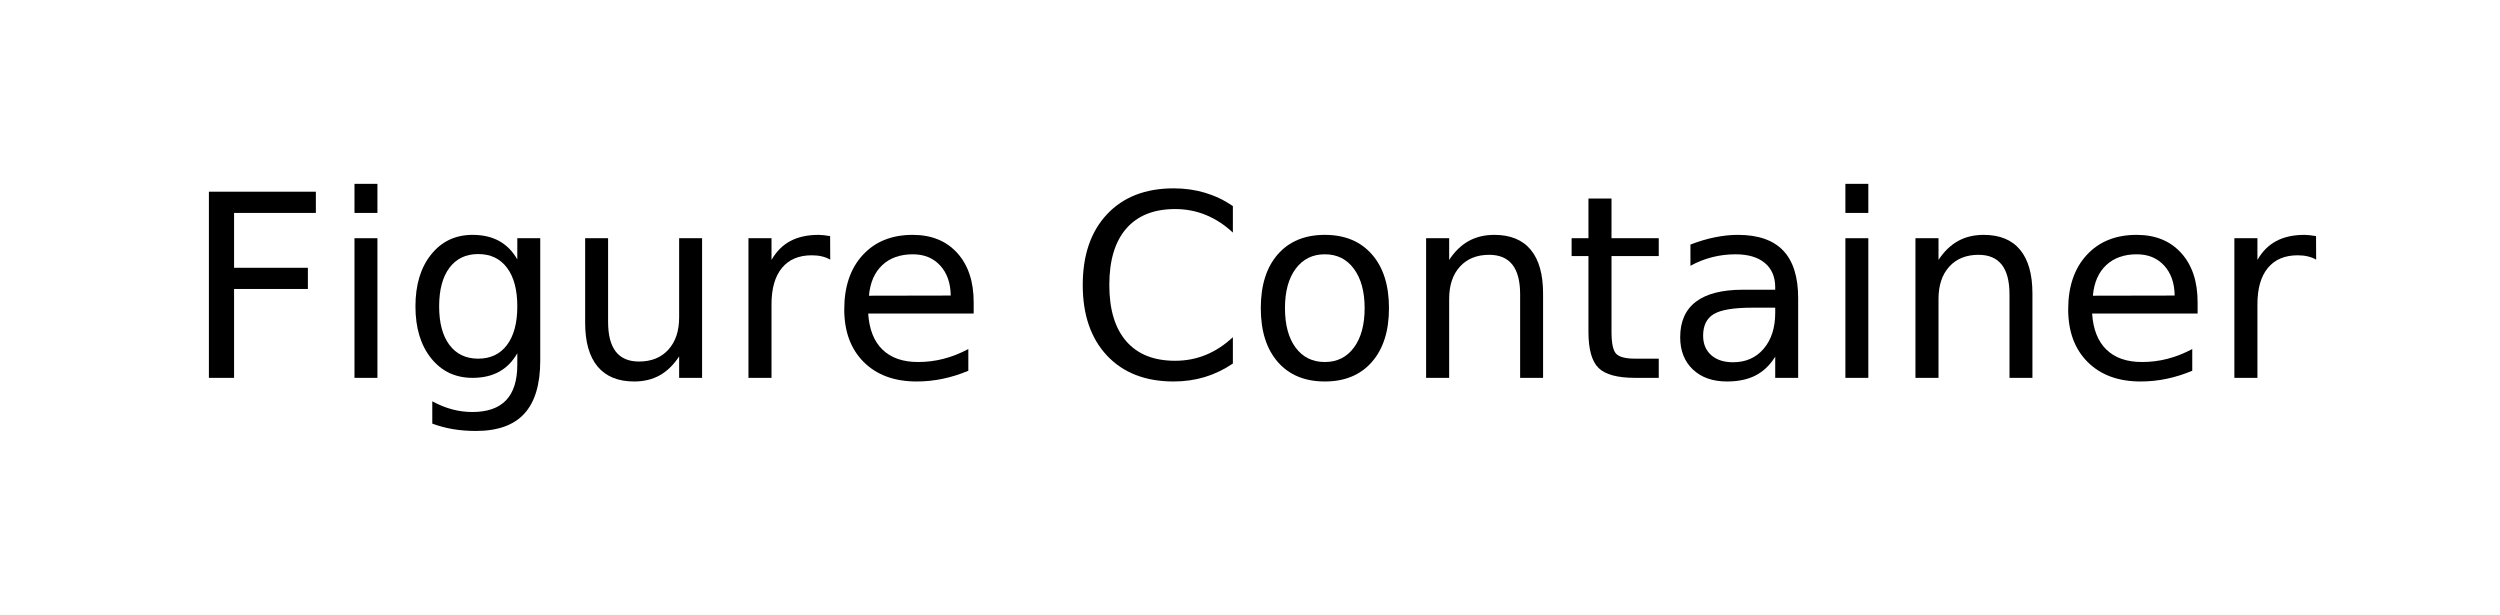
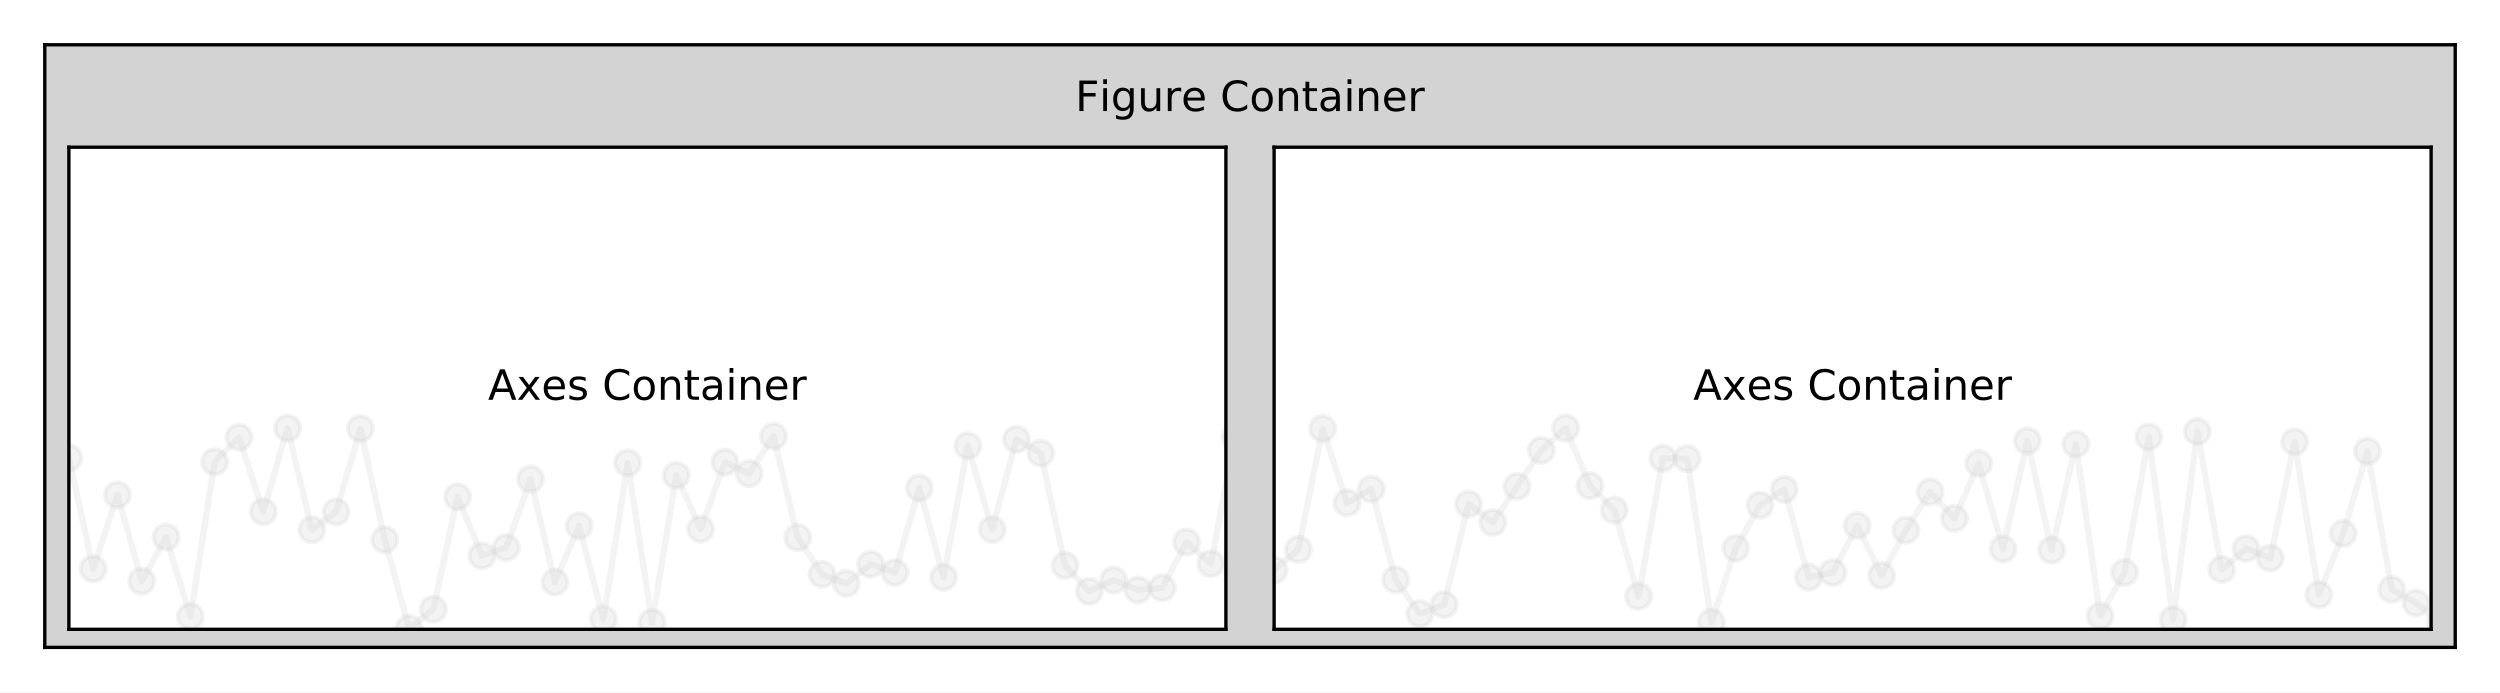
- <svg xmlns="http://www.w3.org/2000/svg" xmlns:xlink="http://www.w3.org/1999/xlink" height="24.078pt" version="1.1" viewBox="0 0 97.911 24.078" width="97.911pt">
+ <svg xmlns="http://www.w3.org/2000/svg" xmlns:xlink="http://www.w3.org/1999/xlink" height="165.4pt" version="1.1" viewBox="0 0 597.4 165.4" width="597.4pt">
  <defs>
    <style type="text/css">
*{stroke-linecap:butt;stroke-linejoin:round;}
  </style>
  </defs>
  <g id="figure_1">
    <g id="patch_1">
-       <path d="M 0 24.078  L 97.911 24.078  L 97.911 0  L 0 0  z " style="fill:#ffffff;" />
-     </g>
-     <g id="text_1">
+       <path d="M 0 165.4  L 597.4 165.4  L 597.4 0  L 0 0  z " style="fill:#ffffff;" />
+     </g>
+     <g id="axes_1">
      <g id="patch_2">
-         <path d="M 3.2 20.878  L 94.711 20.878  L 94.711 3.2  L 3.2 3.2  z " style="fill:#ffffff;stroke:#ffffff;stroke-linejoin:miter;" />
-       </g>
-       <defs>
-         <path d="M 9.812 72.906  L 51.703 72.906  L 51.703 64.594  L 19.672 64.594  L 19.672 43.109  L 48.578 43.109  L 48.578 34.812  L 19.672 34.812  L 19.672 0  L 9.812 0  z " id="DejaVuSans-70" />
-         <path d="M 9.422 54.688  L 18.406 54.688  L 18.406 0  L 9.422 0  z M 9.422 75.984  L 18.406 75.984  L 18.406 64.594  L 9.422 64.594  z " id="DejaVuSans-105" />
-         <path d="M 45.406 27.984  Q 45.406 37.75 41.375 43.109  Q 37.359 48.484 30.078 48.484  Q 22.859 48.484 18.828 43.109  Q 14.797 37.75 14.797 27.984  Q 14.797 18.266 18.828 12.891  Q 22.859 7.516 30.078 7.516  Q 37.359 7.516 41.375 12.891  Q 45.406 18.266 45.406 27.984  z M 54.391 6.781  Q 54.391 -7.172 48.188 -13.984  Q 42 -20.797 29.203 -20.797  Q 24.469 -20.797 20.266 -20.094  Q 16.062 -19.391 12.109 -17.922  L 12.109 -9.188  Q 16.062 -11.328 19.922 -12.344  Q 23.781 -13.375 27.781 -13.375  Q 36.625 -13.375 41.016 -8.766  Q 45.406 -4.156 45.406 5.172  L 45.406 9.625  Q 42.625 4.781 38.281 2.391  Q 33.938 0 27.875 0  Q 17.828 0 11.672 7.656  Q 5.516 15.328 5.516 27.984  Q 5.516 40.672 11.672 48.328  Q 17.828 56 27.875 56  Q 33.938 56 38.281 53.609  Q 42.625 51.219 45.406 46.391  L 45.406 54.688  L 54.391 54.688  z " id="DejaVuSans-103" />
-         <path d="M 8.5 21.578  L 8.5 54.688  L 17.484 54.688  L 17.484 21.922  Q 17.484 14.156 20.5 10.266  Q 23.531 6.391 29.594 6.391  Q 36.859 6.391 41.078 11.031  Q 45.312 15.672 45.312 23.688  L 45.312 54.688  L 54.297 54.688  L 54.297 0  L 45.312 0  L 45.312 8.406  Q 42.047 3.422 37.719 1  Q 33.406 -1.422 27.688 -1.422  Q 18.266 -1.422 13.375 4.438  Q 8.5 10.297 8.5 21.578  z M 31.109 56  z " id="DejaVuSans-117" />
-         <path d="M 41.109 46.297  Q 39.594 47.172 37.812 47.578  Q 36.031 48 33.891 48  Q 26.266 48 22.188 43.047  Q 18.109 38.094 18.109 28.812  L 18.109 0  L 9.078 0  L 9.078 54.688  L 18.109 54.688  L 18.109 46.188  Q 20.953 51.172 25.484 53.578  Q 30.031 56 36.531 56  Q 37.453 56 38.578 55.875  Q 39.703 55.766 41.062 55.516  z " id="DejaVuSans-114" />
-         <path d="M 56.203 29.594  L 56.203 25.203  L 14.891 25.203  Q 15.484 15.922 20.484 11.062  Q 25.484 6.203 34.422 6.203  Q 39.594 6.203 44.453 7.469  Q 49.312 8.734 54.109 11.281  L 54.109 2.781  Q 49.266 0.734 44.188 -0.344  Q 39.109 -1.422 33.891 -1.422  Q 20.797 -1.422 13.156 6.188  Q 5.516 13.812 5.516 26.812  Q 5.516 40.234 12.766 48.109  Q 20.016 56 32.328 56  Q 43.359 56 49.781 48.891  Q 56.203 41.797 56.203 29.594  z M 47.219 32.234  Q 47.125 39.594 43.094 43.984  Q 39.062 48.391 32.422 48.391  Q 24.906 48.391 20.391 44.141  Q 15.875 39.891 15.188 32.172  z " id="DejaVuSans-101" />
-         <path id="DejaVuSans-32" />
-         <path d="M 64.406 67.281  L 64.406 56.891  Q 59.422 61.531 53.781 63.812  Q 48.141 66.109 41.797 66.109  Q 29.297 66.109 22.656 58.469  Q 16.016 50.828 16.016 36.375  Q 16.016 21.969 22.656 14.328  Q 29.297 6.688 41.797 6.688  Q 48.141 6.688 53.781 8.984  Q 59.422 11.281 64.406 15.922  L 64.406 5.609  Q 59.234 2.094 53.438 0.328  Q 47.656 -1.422 41.219 -1.422  Q 24.656 -1.422 15.125 8.703  Q 5.609 18.844 5.609 36.375  Q 5.609 53.953 15.125 64.078  Q 24.656 74.219 41.219 74.219  Q 47.75 74.219 53.531 72.484  Q 59.328 70.75 64.406 67.281  z " id="DejaVuSans-67" />
-         <path d="M 30.609 48.391  Q 23.391 48.391 19.188 42.75  Q 14.984 37.109 14.984 27.297  Q 14.984 17.484 19.156 11.844  Q 23.344 6.203 30.609 6.203  Q 37.797 6.203 41.984 11.859  Q 46.188 17.531 46.188 27.297  Q 46.188 37.016 41.984 42.703  Q 37.797 48.391 30.609 48.391  z M 30.609 56  Q 42.328 56 49.016 48.375  Q 55.719 40.766 55.719 27.297  Q 55.719 13.875 49.016 6.219  Q 42.328 -1.422 30.609 -1.422  Q 18.844 -1.422 12.172 6.219  Q 5.516 13.875 5.516 27.297  Q 5.516 40.766 12.172 48.375  Q 18.844 56 30.609 56  z " id="DejaVuSans-111" />
-         <path d="M 54.891 33.016  L 54.891 0  L 45.906 0  L 45.906 32.719  Q 45.906 40.484 42.875 44.328  Q 39.844 48.188 33.797 48.188  Q 26.516 48.188 22.312 43.547  Q 18.109 38.922 18.109 30.906  L 18.109 0  L 9.078 0  L 9.078 54.688  L 18.109 54.688  L 18.109 46.188  Q 21.344 51.125 25.703 53.562  Q 30.078 56 35.797 56  Q 45.219 56 50.047 50.172  Q 54.891 44.344 54.891 33.016  z " id="DejaVuSans-110" />
-         <path d="M 18.312 70.219  L 18.312 54.688  L 36.812 54.688  L 36.812 47.703  L 18.312 47.703  L 18.312 18.016  Q 18.312 11.328 20.141 9.422  Q 21.969 7.516 27.594 7.516  L 36.812 7.516  L 36.812 0  L 27.594 0  Q 17.188 0 13.234 3.875  Q 9.281 7.766 9.281 18.016  L 9.281 47.703  L 2.688 47.703  L 2.688 54.688  L 9.281 54.688  L 9.281 70.219  z " id="DejaVuSans-116" />
-         <path d="M 34.281 27.484  Q 23.391 27.484 19.188 25  Q 14.984 22.516 14.984 16.5  Q 14.984 11.719 18.141 8.906  Q 21.297 6.109 26.703 6.109  Q 34.188 6.109 38.703 11.406  Q 43.219 16.703 43.219 25.484  L 43.219 27.484  z M 52.203 31.203  L 52.203 0  L 43.219 0  L 43.219 8.297  Q 40.141 3.328 35.547 0.953  Q 30.953 -1.422 24.312 -1.422  Q 15.922 -1.422 10.953 3.297  Q 6 8.016 6 15.922  Q 6 25.141 12.172 29.828  Q 18.359 34.516 30.609 34.516  L 43.219 34.516  L 43.219 35.406  Q 43.219 41.609 39.141 45  Q 35.062 48.391 27.688 48.391  Q 23 48.391 18.547 47.266  Q 14.109 46.141 10.016 43.891  L 10.016 52.203  Q 14.938 54.109 19.578 55.047  Q 24.219 56 28.609 56  Q 40.484 56 46.344 49.844  Q 52.203 43.703 52.203 31.203  z " id="DejaVuSans-97" />
-       </defs>
-       <g transform="translate(7.2 14.79844)scale(0.1 -0.1)">
-         <use xlink:href="#DejaVuSans-70" />
-         <use x="57.41" xlink:href="#DejaVuSans-105" />
-         <use x="85.193" xlink:href="#DejaVuSans-103" />
-         <use x="148.67" xlink:href="#DejaVuSans-117" />
-         <use x="212.049" xlink:href="#DejaVuSans-114" />
-         <use x="253.131" xlink:href="#DejaVuSans-101" />
-         <use x="314.654" xlink:href="#DejaVuSans-32" />
-         <use x="346.441" xlink:href="#DejaVuSans-67" />
-         <use x="416.266" xlink:href="#DejaVuSans-111" />
-         <use x="477.447" xlink:href="#DejaVuSans-110" />
-         <use x="540.826" xlink:href="#DejaVuSans-116" />
-         <use x="580.035" xlink:href="#DejaVuSans-97" />
-         <use x="641.314" xlink:href="#DejaVuSans-105" />
-         <use x="669.098" xlink:href="#DejaVuSans-110" />
-         <use x="732.477" xlink:href="#DejaVuSans-101" />
-         <use x="794" xlink:href="#DejaVuSans-114" />
+         <path d="M 10.7 154.7  L 586.7 154.7  L 586.7 10.7  L 10.7 10.7  z " style="fill:#d3d3d3;" />
+       </g>
+       <g id="matplotlib.axis_1" />
+       <g id="matplotlib.axis_2" />
+       <g id="patch_3">
+         <path d="M 10.7 154.7  L 10.7 10.7  " style="fill:none;stroke:#000000;stroke-linecap:square;stroke-linejoin:miter;stroke-width:0.8;" />
+       </g>
+       <g id="patch_4">
+         <path d="M 586.7 154.7  L 586.7 10.7  " style="fill:none;stroke:#000000;stroke-linecap:square;stroke-linejoin:miter;stroke-width:0.8;" />
+       </g>
+       <g id="patch_5">
+         <path d="M 10.7 154.7  L 586.7 154.7  " style="fill:none;stroke:#000000;stroke-linecap:square;stroke-linejoin:miter;stroke-width:0.8;" />
+       </g>
+       <g id="patch_6">
+         <path d="M 10.7 10.7  L 586.7 10.7  " style="fill:none;stroke:#000000;stroke-linecap:square;stroke-linejoin:miter;stroke-width:0.8;" />
+       </g>
+       <g id="text_1">
+         <defs>
+           <path d="M 9.812 72.906  L 51.703 72.906  L 51.703 64.594  L 19.672 64.594  L 19.672 43.109  L 48.578 43.109  L 48.578 34.812  L 19.672 34.812  L 19.672 0  L 9.812 0  z " id="DejaVuSans-70" />
+           <path d="M 9.422 54.688  L 18.406 54.688  L 18.406 0  L 9.422 0  z M 9.422 75.984  L 18.406 75.984  L 18.406 64.594  L 9.422 64.594  z " id="DejaVuSans-105" />
+           <path d="M 45.406 27.984  Q 45.406 37.75 41.375 43.109  Q 37.359 48.484 30.078 48.484  Q 22.859 48.484 18.828 43.109  Q 14.797 37.75 14.797 27.984  Q 14.797 18.266 18.828 12.891  Q 22.859 7.516 30.078 7.516  Q 37.359 7.516 41.375 12.891  Q 45.406 18.266 45.406 27.984  z M 54.391 6.781  Q 54.391 -7.172 48.188 -13.984  Q 42 -20.797 29.203 -20.797  Q 24.469 -20.797 20.266 -20.094  Q 16.062 -19.391 12.109 -17.922  L 12.109 -9.188  Q 16.062 -11.328 19.922 -12.344  Q 23.781 -13.375 27.781 -13.375  Q 36.625 -13.375 41.016 -8.766  Q 45.406 -4.156 45.406 5.172  L 45.406 9.625  Q 42.625 4.781 38.281 2.391  Q 33.938 0 27.875 0  Q 17.828 0 11.672 7.656  Q 5.516 15.328 5.516 27.984  Q 5.516 40.672 11.672 48.328  Q 17.828 56 27.875 56  Q 33.938 56 38.281 53.609  Q 42.625 51.219 45.406 46.391  L 45.406 54.688  L 54.391 54.688  z " id="DejaVuSans-103" />
+           <path d="M 8.5 21.578  L 8.5 54.688  L 17.484 54.688  L 17.484 21.922  Q 17.484 14.156 20.5 10.266  Q 23.531 6.391 29.594 6.391  Q 36.859 6.391 41.078 11.031  Q 45.312 15.672 45.312 23.688  L 45.312 54.688  L 54.297 54.688  L 54.297 0  L 45.312 0  L 45.312 8.406  Q 42.047 3.422 37.719 1  Q 33.406 -1.422 27.688 -1.422  Q 18.266 -1.422 13.375 4.438  Q 8.5 10.297 8.5 21.578  z M 31.109 56  z " id="DejaVuSans-117" />
+           <path d="M 41.109 46.297  Q 39.594 47.172 37.812 47.578  Q 36.031 48 33.891 48  Q 26.266 48 22.188 43.047  Q 18.109 38.094 18.109 28.812  L 18.109 0  L 9.078 0  L 9.078 54.688  L 18.109 54.688  L 18.109 46.188  Q 20.953 51.172 25.484 53.578  Q 30.031 56 36.531 56  Q 37.453 56 38.578 55.875  Q 39.703 55.766 41.062 55.516  z " id="DejaVuSans-114" />
+           <path d="M 56.203 29.594  L 56.203 25.203  L 14.891 25.203  Q 15.484 15.922 20.484 11.062  Q 25.484 6.203 34.422 6.203  Q 39.594 6.203 44.453 7.469  Q 49.312 8.734 54.109 11.281  L 54.109 2.781  Q 49.266 0.734 44.188 -0.344  Q 39.109 -1.422 33.891 -1.422  Q 20.797 -1.422 13.156 6.188  Q 5.516 13.812 5.516 26.812  Q 5.516 40.234 12.766 48.109  Q 20.016 56 32.328 56  Q 43.359 56 49.781 48.891  Q 56.203 41.797 56.203 29.594  z M 47.219 32.234  Q 47.125 39.594 43.094 43.984  Q 39.062 48.391 32.422 48.391  Q 24.906 48.391 20.391 44.141  Q 15.875 39.891 15.188 32.172  z " id="DejaVuSans-101" />
+           <path id="DejaVuSans-32" />
+           <path d="M 64.406 67.281  L 64.406 56.891  Q 59.422 61.531 53.781 63.812  Q 48.141 66.109 41.797 66.109  Q 29.297 66.109 22.656 58.469  Q 16.016 50.828 16.016 36.375  Q 16.016 21.969 22.656 14.328  Q 29.297 6.688 41.797 6.688  Q 48.141 6.688 53.781 8.984  Q 59.422 11.281 64.406 15.922  L 64.406 5.609  Q 59.234 2.094 53.438 0.328  Q 47.656 -1.422 41.219 -1.422  Q 24.656 -1.422 15.125 8.703  Q 5.609 18.844 5.609 36.375  Q 5.609 53.953 15.125 64.078  Q 24.656 74.219 41.219 74.219  Q 47.75 74.219 53.531 72.484  Q 59.328 70.75 64.406 67.281  z " id="DejaVuSans-67" />
+           <path d="M 30.609 48.391  Q 23.391 48.391 19.188 42.75  Q 14.984 37.109 14.984 27.297  Q 14.984 17.484 19.156 11.844  Q 23.344 6.203 30.609 6.203  Q 37.797 6.203 41.984 11.859  Q 46.188 17.531 46.188 27.297  Q 46.188 37.016 41.984 42.703  Q 37.797 48.391 30.609 48.391  z M 30.609 56  Q 42.328 56 49.016 48.375  Q 55.719 40.766 55.719 27.297  Q 55.719 13.875 49.016 6.219  Q 42.328 -1.422 30.609 -1.422  Q 18.844 -1.422 12.172 6.219  Q 5.516 13.875 5.516 27.297  Q 5.516 40.766 12.172 48.375  Q 18.844 56 30.609 56  z " id="DejaVuSans-111" />
+           <path d="M 54.891 33.016  L 54.891 0  L 45.906 0  L 45.906 32.719  Q 45.906 40.484 42.875 44.328  Q 39.844 48.188 33.797 48.188  Q 26.516 48.188 22.312 43.547  Q 18.109 38.922 18.109 30.906  L 18.109 0  L 9.078 0  L 9.078 54.688  L 18.109 54.688  L 18.109 46.188  Q 21.344 51.125 25.703 53.562  Q 30.078 56 35.797 56  Q 45.219 56 50.047 50.172  Q 54.891 44.344 54.891 33.016  z " id="DejaVuSans-110" />
+           <path d="M 18.312 70.219  L 18.312 54.688  L 36.812 54.688  L 36.812 47.703  L 18.312 47.703  L 18.312 18.016  Q 18.312 11.328 20.141 9.422  Q 21.969 7.516 27.594 7.516  L 36.812 7.516  L 36.812 0  L 27.594 0  Q 17.188 0 13.234 3.875  Q 9.281 7.766 9.281 18.016  L 9.281 47.703  L 2.688 47.703  L 2.688 54.688  L 9.281 54.688  L 9.281 70.219  z " id="DejaVuSans-116" />
+           <path d="M 34.281 27.484  Q 23.391 27.484 19.188 25  Q 14.984 22.516 14.984 16.5  Q 14.984 11.719 18.141 8.906  Q 21.297 6.109 26.703 6.109  Q 34.188 6.109 38.703 11.406  Q 43.219 16.703 43.219 25.484  L 43.219 27.484  z M 52.203 31.203  L 52.203 0  L 43.219 0  L 43.219 8.297  Q 40.141 3.328 35.547 0.953  Q 30.953 -1.422 24.312 -1.422  Q 15.922 -1.422 10.953 3.297  Q 6 8.016 6 15.922  Q 6 25.141 12.172 29.828  Q 18.359 34.516 30.609 34.516  L 43.219 34.516  L 43.219 35.406  Q 43.219 41.609 39.141 45  Q 35.062 48.391 27.688 48.391  Q 23 48.391 18.547 47.266  Q 14.109 46.141 10.016 43.891  L 10.016 52.203  Q 14.938 54.109 19.578 55.047  Q 24.219 56 28.609 56  Q 40.484 56 46.344 49.844  Q 52.203 43.703 52.203 31.203  z " id="DejaVuSans-97" />
+         </defs>
+         <g transform="translate(256.9445 26.54)scale(0.1 -0.1)">
+           <use xlink:href="#DejaVuSans-70" />
+           <use x="57.41" xlink:href="#DejaVuSans-105" />
+           <use x="85.193" xlink:href="#DejaVuSans-103" />
+           <use x="148.67" xlink:href="#DejaVuSans-117" />
+           <use x="212.049" xlink:href="#DejaVuSans-114" />
+           <use x="253.131" xlink:href="#DejaVuSans-101" />
+           <use x="314.654" xlink:href="#DejaVuSans-32" />
+           <use x="346.441" xlink:href="#DejaVuSans-67" />
+           <use x="416.266" xlink:href="#DejaVuSans-111" />
+           <use x="477.447" xlink:href="#DejaVuSans-110" />
+           <use x="540.826" xlink:href="#DejaVuSans-116" />
+           <use x="580.035" xlink:href="#DejaVuSans-97" />
+           <use x="641.314" xlink:href="#DejaVuSans-105" />
+           <use x="669.098" xlink:href="#DejaVuSans-110" />
+           <use x="732.477" xlink:href="#DejaVuSans-101" />
+           <use x="794" xlink:href="#DejaVuSans-114" />
+         </g>
+       </g>
+     </g>
+     <g id="axes_2">
+       <g id="patch_7">
+         <path d="M 304.46 150.38  L 580.94 150.38  L 580.94 35.18  L 304.46 35.18  z " style="fill:#ffffff;" />
+       </g>
+       <g id="matplotlib.axis_3" />
+       <g id="matplotlib.axis_4" />
+       <g id="line2d_1">
+         <path clip-path="url(#pd2053b997b)" d="M 304.46 136.229  L 310.266 131.275  L 316.072 102.389  L 321.878 120.165  L 327.684 116.868  L 333.49 138.535  L 339.296 146.642  L 345.103 144.464  L 350.909 120.438  L 356.715 124.853  L 362.521 116.232  L 368.327 107.599  L 374.133 102.274  L 379.939 116.064  L 385.745 121.911  L 391.551 142.506  L 397.357 109.495  L 403.163 109.586  L 408.969 148.669  L 414.776 131.01  L 420.582 120.703  L 426.388 116.95  L 432.194 137.94  L 438 136.809  L 443.806 125.573  L 449.612 137.521  L 455.418 126.704  L 461.224 117.553  L 467.03 123.869  L 472.836 110.745  L 478.642 131.149  L 484.448 105.33  L 490.255 131.435  L 496.061 106.12  L 501.867 147.164  L 507.673 136.796  L 513.479 104.376  L 519.285 148.103  L 525.091 103.101  L 530.897 136.086  L 536.703 131.068  L 542.509 133.372  L 548.315 105.589  L 554.121 142.119  L 559.928 127.468  L 565.734 107.832  L 571.54 140.854  L 577.346 144.114  L 583.152 148.587  L 588.958 132.391  " style="fill:none;stroke:#d3d3d3;stroke-linecap:square;stroke-opacity:0.25;stroke-width:1.5;" />
+         <defs>
+           <path d="M 0 3  C 0.796 3 1.559 2.684 2.121 2.121  C 2.684 1.559 3 0.796 3 0  C 3 -0.796 2.684 -1.559 2.121 -2.121  C 1.559 -2.684 0.796 -3 0 -3  C -0.796 -3 -1.559 -2.684 -2.121 -2.121  C -2.684 -1.559 -3 -0.796 -3 0  C -3 0.796 -2.684 1.559 -2.121 2.121  C -1.559 2.684 -0.796 3 0 3  z " id="m44e042f934" style="stroke:#d3d3d3;stroke-opacity:0.25;" />
+         </defs>
+         <g clip-path="url(#pd2053b997b)">
+           <use style="fill:#d3d3d3;fill-opacity:0.25;stroke:#d3d3d3;stroke-opacity:0.25;" x="304.46" xlink:href="#m44e042f934" y="136.229" />
+           <use style="fill:#d3d3d3;fill-opacity:0.25;stroke:#d3d3d3;stroke-opacity:0.25;" x="310.266" xlink:href="#m44e042f934" y="131.275" />
+           <use style="fill:#d3d3d3;fill-opacity:0.25;stroke:#d3d3d3;stroke-opacity:0.25;" x="316.072" xlink:href="#m44e042f934" y="102.389" />
+           <use style="fill:#d3d3d3;fill-opacity:0.25;stroke:#d3d3d3;stroke-opacity:0.25;" x="321.878" xlink:href="#m44e042f934" y="120.165" />
+           <use style="fill:#d3d3d3;fill-opacity:0.25;stroke:#d3d3d3;stroke-opacity:0.25;" x="327.684" xlink:href="#m44e042f934" y="116.868" />
+           <use style="fill:#d3d3d3;fill-opacity:0.25;stroke:#d3d3d3;stroke-opacity:0.25;" x="333.49" xlink:href="#m44e042f934" y="138.535" />
+           <use style="fill:#d3d3d3;fill-opacity:0.25;stroke:#d3d3d3;stroke-opacity:0.25;" x="339.296" xlink:href="#m44e042f934" y="146.642" />
+           <use style="fill:#d3d3d3;fill-opacity:0.25;stroke:#d3d3d3;stroke-opacity:0.25;" x="345.103" xlink:href="#m44e042f934" y="144.464" />
+           <use style="fill:#d3d3d3;fill-opacity:0.25;stroke:#d3d3d3;stroke-opacity:0.25;" x="350.909" xlink:href="#m44e042f934" y="120.438" />
+           <use style="fill:#d3d3d3;fill-opacity:0.25;stroke:#d3d3d3;stroke-opacity:0.25;" x="356.715" xlink:href="#m44e042f934" y="124.853" />
+           <use style="fill:#d3d3d3;fill-opacity:0.25;stroke:#d3d3d3;stroke-opacity:0.25;" x="362.521" xlink:href="#m44e042f934" y="116.232" />
+           <use style="fill:#d3d3d3;fill-opacity:0.25;stroke:#d3d3d3;stroke-opacity:0.25;" x="368.327" xlink:href="#m44e042f934" y="107.599" />
+           <use style="fill:#d3d3d3;fill-opacity:0.25;stroke:#d3d3d3;stroke-opacity:0.25;" x="374.133" xlink:href="#m44e042f934" y="102.274" />
+           <use style="fill:#d3d3d3;fill-opacity:0.25;stroke:#d3d3d3;stroke-opacity:0.25;" x="379.939" xlink:href="#m44e042f934" y="116.064" />
+           <use style="fill:#d3d3d3;fill-opacity:0.25;stroke:#d3d3d3;stroke-opacity:0.25;" x="385.745" xlink:href="#m44e042f934" y="121.911" />
+           <use style="fill:#d3d3d3;fill-opacity:0.25;stroke:#d3d3d3;stroke-opacity:0.25;" x="391.551" xlink:href="#m44e042f934" y="142.506" />
+           <use style="fill:#d3d3d3;fill-opacity:0.25;stroke:#d3d3d3;stroke-opacity:0.25;" x="397.357" xlink:href="#m44e042f934" y="109.495" />
+           <use style="fill:#d3d3d3;fill-opacity:0.25;stroke:#d3d3d3;stroke-opacity:0.25;" x="403.163" xlink:href="#m44e042f934" y="109.586" />
+           <use style="fill:#d3d3d3;fill-opacity:0.25;stroke:#d3d3d3;stroke-opacity:0.25;" x="408.969" xlink:href="#m44e042f934" y="148.669" />
+           <use style="fill:#d3d3d3;fill-opacity:0.25;stroke:#d3d3d3;stroke-opacity:0.25;" x="414.776" xlink:href="#m44e042f934" y="131.01" />
+           <use style="fill:#d3d3d3;fill-opacity:0.25;stroke:#d3d3d3;stroke-opacity:0.25;" x="420.582" xlink:href="#m44e042f934" y="120.703" />
+           <use style="fill:#d3d3d3;fill-opacity:0.25;stroke:#d3d3d3;stroke-opacity:0.25;" x="426.388" xlink:href="#m44e042f934" y="116.95" />
+           <use style="fill:#d3d3d3;fill-opacity:0.25;stroke:#d3d3d3;stroke-opacity:0.25;" x="432.194" xlink:href="#m44e042f934" y="137.94" />
+           <use style="fill:#d3d3d3;fill-opacity:0.25;stroke:#d3d3d3;stroke-opacity:0.25;" x="438" xlink:href="#m44e042f934" y="136.809" />
+           <use style="fill:#d3d3d3;fill-opacity:0.25;stroke:#d3d3d3;stroke-opacity:0.25;" x="443.806" xlink:href="#m44e042f934" y="125.573" />
+           <use style="fill:#d3d3d3;fill-opacity:0.25;stroke:#d3d3d3;stroke-opacity:0.25;" x="449.612" xlink:href="#m44e042f934" y="137.521" />
+           <use style="fill:#d3d3d3;fill-opacity:0.25;stroke:#d3d3d3;stroke-opacity:0.25;" x="455.418" xlink:href="#m44e042f934" y="126.704" />
+           <use style="fill:#d3d3d3;fill-opacity:0.25;stroke:#d3d3d3;stroke-opacity:0.25;" x="461.224" xlink:href="#m44e042f934" y="117.553" />
+           <use style="fill:#d3d3d3;fill-opacity:0.25;stroke:#d3d3d3;stroke-opacity:0.25;" x="467.03" xlink:href="#m44e042f934" y="123.869" />
+           <use style="fill:#d3d3d3;fill-opacity:0.25;stroke:#d3d3d3;stroke-opacity:0.25;" x="472.836" xlink:href="#m44e042f934" y="110.745" />
+           <use style="fill:#d3d3d3;fill-opacity:0.25;stroke:#d3d3d3;stroke-opacity:0.25;" x="478.642" xlink:href="#m44e042f934" y="131.149" />
+           <use style="fill:#d3d3d3;fill-opacity:0.25;stroke:#d3d3d3;stroke-opacity:0.25;" x="484.448" xlink:href="#m44e042f934" y="105.33" />
+           <use style="fill:#d3d3d3;fill-opacity:0.25;stroke:#d3d3d3;stroke-opacity:0.25;" x="490.255" xlink:href="#m44e042f934" y="131.435" />
+           <use style="fill:#d3d3d3;fill-opacity:0.25;stroke:#d3d3d3;stroke-opacity:0.25;" x="496.061" xlink:href="#m44e042f934" y="106.12" />
+           <use style="fill:#d3d3d3;fill-opacity:0.25;stroke:#d3d3d3;stroke-opacity:0.25;" x="501.867" xlink:href="#m44e042f934" y="147.164" />
+           <use style="fill:#d3d3d3;fill-opacity:0.25;stroke:#d3d3d3;stroke-opacity:0.25;" x="507.673" xlink:href="#m44e042f934" y="136.796" />
+           <use style="fill:#d3d3d3;fill-opacity:0.25;stroke:#d3d3d3;stroke-opacity:0.25;" x="513.479" xlink:href="#m44e042f934" y="104.376" />
+           <use style="fill:#d3d3d3;fill-opacity:0.25;stroke:#d3d3d3;stroke-opacity:0.25;" x="519.285" xlink:href="#m44e042f934" y="148.103" />
+           <use style="fill:#d3d3d3;fill-opacity:0.25;stroke:#d3d3d3;stroke-opacity:0.25;" x="525.091" xlink:href="#m44e042f934" y="103.101" />
+           <use style="fill:#d3d3d3;fill-opacity:0.25;stroke:#d3d3d3;stroke-opacity:0.25;" x="530.897" xlink:href="#m44e042f934" y="136.086" />
+           <use style="fill:#d3d3d3;fill-opacity:0.25;stroke:#d3d3d3;stroke-opacity:0.25;" x="536.703" xlink:href="#m44e042f934" y="131.068" />
+           <use style="fill:#d3d3d3;fill-opacity:0.25;stroke:#d3d3d3;stroke-opacity:0.25;" x="542.509" xlink:href="#m44e042f934" y="133.372" />
+           <use style="fill:#d3d3d3;fill-opacity:0.25;stroke:#d3d3d3;stroke-opacity:0.25;" x="548.315" xlink:href="#m44e042f934" y="105.589" />
+           <use style="fill:#d3d3d3;fill-opacity:0.25;stroke:#d3d3d3;stroke-opacity:0.25;" x="554.121" xlink:href="#m44e042f934" y="142.119" />
+           <use style="fill:#d3d3d3;fill-opacity:0.25;stroke:#d3d3d3;stroke-opacity:0.25;" x="559.928" xlink:href="#m44e042f934" y="127.468" />
+           <use style="fill:#d3d3d3;fill-opacity:0.25;stroke:#d3d3d3;stroke-opacity:0.25;" x="565.734" xlink:href="#m44e042f934" y="107.832" />
+           <use style="fill:#d3d3d3;fill-opacity:0.25;stroke:#d3d3d3;stroke-opacity:0.25;" x="571.54" xlink:href="#m44e042f934" y="140.854" />
+           <use style="fill:#d3d3d3;fill-opacity:0.25;stroke:#d3d3d3;stroke-opacity:0.25;" x="577.346" xlink:href="#m44e042f934" y="144.114" />
+           <use style="fill:#d3d3d3;fill-opacity:0.25;stroke:#d3d3d3;stroke-opacity:0.25;" x="583.152" xlink:href="#m44e042f934" y="148.587" />
+           <use style="fill:#d3d3d3;fill-opacity:0.25;stroke:#d3d3d3;stroke-opacity:0.25;" x="588.958" xlink:href="#m44e042f934" y="132.391" />
+         </g>
+       </g>
+       <g id="patch_8">
+         <path d="M 304.46 150.38  L 304.46 35.18  " style="fill:none;stroke:#000000;stroke-linecap:square;stroke-linejoin:miter;stroke-width:0.8;" />
+       </g>
+       <g id="patch_9">
+         <path d="M 580.94 150.38  L 580.94 35.18  " style="fill:none;stroke:#000000;stroke-linecap:square;stroke-linejoin:miter;stroke-width:0.8;" />
+       </g>
+       <g id="patch_10">
+         <path d="M 304.46 150.38  L 580.94 150.38  " style="fill:none;stroke:#000000;stroke-linecap:square;stroke-linejoin:miter;stroke-width:0.8;" />
+       </g>
+       <g id="patch_11">
+         <path d="M 304.46 35.18  L 580.94 35.18  " style="fill:none;stroke:#000000;stroke-linecap:square;stroke-linejoin:miter;stroke-width:0.8;" />
+       </g>
+       <g id="text_2">
+         <defs>
+           <path d="M 34.188 63.188  L 20.797 26.906  L 47.609 26.906  z M 28.609 72.906  L 39.797 72.906  L 67.578 0  L 57.328 0  L 50.688 18.703  L 17.828 18.703  L 11.188 0  L 0.781 0  z " id="DejaVuSans-65" />
+           <path d="M 54.891 54.688  L 35.109 28.078  L 55.906 0  L 45.312 0  L 29.391 21.484  L 13.484 0  L 2.875 0  L 24.125 28.609  L 4.688 54.688  L 15.281 54.688  L 29.781 35.203  L 44.281 54.688  z " id="DejaVuSans-120" />
+           <path d="M 44.281 53.078  L 44.281 44.578  Q 40.484 46.531 36.375 47.5  Q 32.281 48.484 27.875 48.484  Q 21.188 48.484 17.844 46.438  Q 14.5 44.391 14.5 40.281  Q 14.5 37.156 16.891 35.375  Q 19.281 33.594 26.516 31.984  L 29.594 31.297  Q 39.156 29.25 43.188 25.516  Q 47.219 21.781 47.219 15.094  Q 47.219 7.469 41.188 3.016  Q 35.156 -1.422 24.609 -1.422  Q 20.219 -1.422 15.453 -0.562  Q 10.688 0.297 5.422 2  L 5.422 11.281  Q 10.406 8.688 15.234 7.391  Q 20.062 6.109 24.812 6.109  Q 31.156 6.109 34.562 8.281  Q 37.984 10.453 37.984 14.406  Q 37.984 18.062 35.516 20.016  Q 33.062 21.969 24.703 23.781  L 21.578 24.516  Q 13.234 26.266 9.516 29.906  Q 5.812 33.547 5.812 39.891  Q 5.812 47.609 11.281 51.797  Q 16.75 56 26.812 56  Q 31.781 56 36.172 55.266  Q 40.578 54.547 44.281 53.078  z " id="DejaVuSans-115" />
+         </defs>
+         <g transform="translate(404.6187 95.53938)scale(0.1 -0.1)">
+           <use xlink:href="#DejaVuSans-65" />
+           <use x="68.408" xlink:href="#DejaVuSans-120" />
+           <use x="127.541" xlink:href="#DejaVuSans-101" />
+           <use x="189.064" xlink:href="#DejaVuSans-115" />
+           <use x="241.164" xlink:href="#DejaVuSans-32" />
+           <use x="272.951" xlink:href="#DejaVuSans-67" />
+           <use x="342.775" xlink:href="#DejaVuSans-111" />
+           <use x="403.957" xlink:href="#DejaVuSans-110" />
+           <use x="467.336" xlink:href="#DejaVuSans-116" />
+           <use x="506.545" xlink:href="#DejaVuSans-97" />
+           <use x="567.824" xlink:href="#DejaVuSans-105" />
+           <use x="595.607" xlink:href="#DejaVuSans-110" />
+           <use x="658.986" xlink:href="#DejaVuSans-101" />
+           <use x="720.51" xlink:href="#DejaVuSans-114" />
+         </g>
+       </g>
+     </g>
+     <g id="axes_3">
+       <g id="patch_12">
+         <path d="M 16.46 150.38  L 292.94 150.38  L 292.94 35.18  L 16.46 35.18  z " style="fill:#ffffff;" />
+       </g>
+       <g id="matplotlib.axis_5" />
+       <g id="matplotlib.axis_6" />
+       <g id="line2d_2">
+         <path clip-path="url(#pf76b6f0cd3)" d="M 16.46 109.416  L 22.266 135.93  L 28.072 118.254  L 33.878 138.879  L 39.684 128.34  L 45.49 147.319  L 51.296 110.353  L 57.103 104.483  L 62.909 122.276  L 68.715 102.285  L 74.521 126.592  L 80.327 122.321  L 86.133 102.401  L 91.939 128.968  L 97.745 150.14  L 103.551 145.577  L 109.357 118.713  L 115.163 132.788  L 120.969 130.834  L 126.776 114.476  L 132.582 139.089  L 138.388 125.661  L 144.194 147.928  L 150 110.614  L 155.806 148.737  L 161.612 113.58  L 167.418 126.46  L 173.224 110.441  L 179.03 113.184  L 184.836 104.219  L 190.642 128.464  L 196.448 137.25  L 202.255 139.405  L 208.061 134.829  L 213.867 136.798  L 219.673 116.617  L 225.479 137.959  L 231.285 106.509  L 237.091 126.543  L 242.897 104.972  L 248.703 108.272  L 254.509 135.137  L 260.315 141.301  L 266.121 138.619  L 271.928 140.971  L 277.734 140.457  L 283.54 129.524  L 289.346 134.695  L 295.152 104.402  L 300.958 108.918  " style="fill:none;stroke:#d3d3d3;stroke-linecap:square;stroke-opacity:0.25;stroke-width:1.5;" />
+         <g clip-path="url(#pf76b6f0cd3)">
+           <use style="fill:#d3d3d3;fill-opacity:0.25;stroke:#d3d3d3;stroke-opacity:0.25;" x="16.46" xlink:href="#m44e042f934" y="109.416" />
+           <use style="fill:#d3d3d3;fill-opacity:0.25;stroke:#d3d3d3;stroke-opacity:0.25;" x="22.266" xlink:href="#m44e042f934" y="135.93" />
+           <use style="fill:#d3d3d3;fill-opacity:0.25;stroke:#d3d3d3;stroke-opacity:0.25;" x="28.072" xlink:href="#m44e042f934" y="118.254" />
+           <use style="fill:#d3d3d3;fill-opacity:0.25;stroke:#d3d3d3;stroke-opacity:0.25;" x="33.878" xlink:href="#m44e042f934" y="138.879" />
+           <use style="fill:#d3d3d3;fill-opacity:0.25;stroke:#d3d3d3;stroke-opacity:0.25;" x="39.684" xlink:href="#m44e042f934" y="128.34" />
+           <use style="fill:#d3d3d3;fill-opacity:0.25;stroke:#d3d3d3;stroke-opacity:0.25;" x="45.49" xlink:href="#m44e042f934" y="147.319" />
+           <use style="fill:#d3d3d3;fill-opacity:0.25;stroke:#d3d3d3;stroke-opacity:0.25;" x="51.296" xlink:href="#m44e042f934" y="110.353" />
+           <use style="fill:#d3d3d3;fill-opacity:0.25;stroke:#d3d3d3;stroke-opacity:0.25;" x="57.103" xlink:href="#m44e042f934" y="104.483" />
+           <use style="fill:#d3d3d3;fill-opacity:0.25;stroke:#d3d3d3;stroke-opacity:0.25;" x="62.909" xlink:href="#m44e042f934" y="122.276" />
+           <use style="fill:#d3d3d3;fill-opacity:0.25;stroke:#d3d3d3;stroke-opacity:0.25;" x="68.715" xlink:href="#m44e042f934" y="102.285" />
+           <use style="fill:#d3d3d3;fill-opacity:0.25;stroke:#d3d3d3;stroke-opacity:0.25;" x="74.521" xlink:href="#m44e042f934" y="126.592" />
+           <use style="fill:#d3d3d3;fill-opacity:0.25;stroke:#d3d3d3;stroke-opacity:0.25;" x="80.327" xlink:href="#m44e042f934" y="122.321" />
+           <use style="fill:#d3d3d3;fill-opacity:0.25;stroke:#d3d3d3;stroke-opacity:0.25;" x="86.133" xlink:href="#m44e042f934" y="102.401" />
+           <use style="fill:#d3d3d3;fill-opacity:0.25;stroke:#d3d3d3;stroke-opacity:0.25;" x="91.939" xlink:href="#m44e042f934" y="128.968" />
+           <use style="fill:#d3d3d3;fill-opacity:0.25;stroke:#d3d3d3;stroke-opacity:0.25;" x="97.745" xlink:href="#m44e042f934" y="150.14" />
+           <use style="fill:#d3d3d3;fill-opacity:0.25;stroke:#d3d3d3;stroke-opacity:0.25;" x="103.551" xlink:href="#m44e042f934" y="145.577" />
+           <use style="fill:#d3d3d3;fill-opacity:0.25;stroke:#d3d3d3;stroke-opacity:0.25;" x="109.357" xlink:href="#m44e042f934" y="118.713" />
+           <use style="fill:#d3d3d3;fill-opacity:0.25;stroke:#d3d3d3;stroke-opacity:0.25;" x="115.163" xlink:href="#m44e042f934" y="132.788" />
+           <use style="fill:#d3d3d3;fill-opacity:0.25;stroke:#d3d3d3;stroke-opacity:0.25;" x="120.969" xlink:href="#m44e042f934" y="130.834" />
+           <use style="fill:#d3d3d3;fill-opacity:0.25;stroke:#d3d3d3;stroke-opacity:0.25;" x="126.776" xlink:href="#m44e042f934" y="114.476" />
+           <use style="fill:#d3d3d3;fill-opacity:0.25;stroke:#d3d3d3;stroke-opacity:0.25;" x="132.582" xlink:href="#m44e042f934" y="139.089" />
+           <use style="fill:#d3d3d3;fill-opacity:0.25;stroke:#d3d3d3;stroke-opacity:0.25;" x="138.388" xlink:href="#m44e042f934" y="125.661" />
+           <use style="fill:#d3d3d3;fill-opacity:0.25;stroke:#d3d3d3;stroke-opacity:0.25;" x="144.194" xlink:href="#m44e042f934" y="147.928" />
+           <use style="fill:#d3d3d3;fill-opacity:0.25;stroke:#d3d3d3;stroke-opacity:0.25;" x="150" xlink:href="#m44e042f934" y="110.614" />
+           <use style="fill:#d3d3d3;fill-opacity:0.25;stroke:#d3d3d3;stroke-opacity:0.25;" x="155.806" xlink:href="#m44e042f934" y="148.737" />
+           <use style="fill:#d3d3d3;fill-opacity:0.25;stroke:#d3d3d3;stroke-opacity:0.25;" x="161.612" xlink:href="#m44e042f934" y="113.58" />
+           <use style="fill:#d3d3d3;fill-opacity:0.25;stroke:#d3d3d3;stroke-opacity:0.25;" x="167.418" xlink:href="#m44e042f934" y="126.46" />
+           <use style="fill:#d3d3d3;fill-opacity:0.25;stroke:#d3d3d3;stroke-opacity:0.25;" x="173.224" xlink:href="#m44e042f934" y="110.441" />
+           <use style="fill:#d3d3d3;fill-opacity:0.25;stroke:#d3d3d3;stroke-opacity:0.25;" x="179.03" xlink:href="#m44e042f934" y="113.184" />
+           <use style="fill:#d3d3d3;fill-opacity:0.25;stroke:#d3d3d3;stroke-opacity:0.25;" x="184.836" xlink:href="#m44e042f934" y="104.219" />
+           <use style="fill:#d3d3d3;fill-opacity:0.25;stroke:#d3d3d3;stroke-opacity:0.25;" x="190.642" xlink:href="#m44e042f934" y="128.464" />
+           <use style="fill:#d3d3d3;fill-opacity:0.25;stroke:#d3d3d3;stroke-opacity:0.25;" x="196.448" xlink:href="#m44e042f934" y="137.25" />
+           <use style="fill:#d3d3d3;fill-opacity:0.25;stroke:#d3d3d3;stroke-opacity:0.25;" x="202.255" xlink:href="#m44e042f934" y="139.405" />
+           <use style="fill:#d3d3d3;fill-opacity:0.25;stroke:#d3d3d3;stroke-opacity:0.25;" x="208.061" xlink:href="#m44e042f934" y="134.829" />
+           <use style="fill:#d3d3d3;fill-opacity:0.25;stroke:#d3d3d3;stroke-opacity:0.25;" x="213.867" xlink:href="#m44e042f934" y="136.798" />
+           <use style="fill:#d3d3d3;fill-opacity:0.25;stroke:#d3d3d3;stroke-opacity:0.25;" x="219.673" xlink:href="#m44e042f934" y="116.617" />
+           <use style="fill:#d3d3d3;fill-opacity:0.25;stroke:#d3d3d3;stroke-opacity:0.25;" x="225.479" xlink:href="#m44e042f934" y="137.959" />
+           <use style="fill:#d3d3d3;fill-opacity:0.25;stroke:#d3d3d3;stroke-opacity:0.25;" x="231.285" xlink:href="#m44e042f934" y="106.509" />
+           <use style="fill:#d3d3d3;fill-opacity:0.25;stroke:#d3d3d3;stroke-opacity:0.25;" x="237.091" xlink:href="#m44e042f934" y="126.543" />
+           <use style="fill:#d3d3d3;fill-opacity:0.25;stroke:#d3d3d3;stroke-opacity:0.25;" x="242.897" xlink:href="#m44e042f934" y="104.972" />
+           <use style="fill:#d3d3d3;fill-opacity:0.25;stroke:#d3d3d3;stroke-opacity:0.25;" x="248.703" xlink:href="#m44e042f934" y="108.272" />
+           <use style="fill:#d3d3d3;fill-opacity:0.25;stroke:#d3d3d3;stroke-opacity:0.25;" x="254.509" xlink:href="#m44e042f934" y="135.137" />
+           <use style="fill:#d3d3d3;fill-opacity:0.25;stroke:#d3d3d3;stroke-opacity:0.25;" x="260.315" xlink:href="#m44e042f934" y="141.301" />
+           <use style="fill:#d3d3d3;fill-opacity:0.25;stroke:#d3d3d3;stroke-opacity:0.25;" x="266.121" xlink:href="#m44e042f934" y="138.619" />
+           <use style="fill:#d3d3d3;fill-opacity:0.25;stroke:#d3d3d3;stroke-opacity:0.25;" x="271.928" xlink:href="#m44e042f934" y="140.971" />
+           <use style="fill:#d3d3d3;fill-opacity:0.25;stroke:#d3d3d3;stroke-opacity:0.25;" x="277.734" xlink:href="#m44e042f934" y="140.457" />
+           <use style="fill:#d3d3d3;fill-opacity:0.25;stroke:#d3d3d3;stroke-opacity:0.25;" x="283.54" xlink:href="#m44e042f934" y="129.524" />
+           <use style="fill:#d3d3d3;fill-opacity:0.25;stroke:#d3d3d3;stroke-opacity:0.25;" x="289.346" xlink:href="#m44e042f934" y="134.695" />
+           <use style="fill:#d3d3d3;fill-opacity:0.25;stroke:#d3d3d3;stroke-opacity:0.25;" x="295.152" xlink:href="#m44e042f934" y="104.402" />
+           <use style="fill:#d3d3d3;fill-opacity:0.25;stroke:#d3d3d3;stroke-opacity:0.25;" x="300.958" xlink:href="#m44e042f934" y="108.918" />
+         </g>
+       </g>
+       <g id="patch_13">
+         <path d="M 16.46 150.38  L 16.46 35.18  " style="fill:none;stroke:#000000;stroke-linecap:square;stroke-linejoin:miter;stroke-width:0.8;" />
+       </g>
+       <g id="patch_14">
+         <path d="M 292.94 150.38  L 292.94 35.18  " style="fill:none;stroke:#000000;stroke-linecap:square;stroke-linejoin:miter;stroke-width:0.8;" />
+       </g>
+       <g id="patch_15">
+         <path d="M 16.46 150.38  L 292.94 150.38  " style="fill:none;stroke:#000000;stroke-linecap:square;stroke-linejoin:miter;stroke-width:0.8;" />
+       </g>
+       <g id="patch_16">
+         <path d="M 16.46 35.18  L 292.94 35.18  " style="fill:none;stroke:#000000;stroke-linecap:square;stroke-linejoin:miter;stroke-width:0.8;" />
+       </g>
+       <g id="text_3">
+         <g transform="translate(116.6188 95.53938)scale(0.1 -0.1)">
+           <use xlink:href="#DejaVuSans-65" />
+           <use x="68.408" xlink:href="#DejaVuSans-120" />
+           <use x="127.541" xlink:href="#DejaVuSans-101" />
+           <use x="189.064" xlink:href="#DejaVuSans-115" />
+           <use x="241.164" xlink:href="#DejaVuSans-32" />
+           <use x="272.951" xlink:href="#DejaVuSans-67" />
+           <use x="342.775" xlink:href="#DejaVuSans-111" />
+           <use x="403.957" xlink:href="#DejaVuSans-110" />
+           <use x="467.336" xlink:href="#DejaVuSans-116" />
+           <use x="506.545" xlink:href="#DejaVuSans-97" />
+           <use x="567.824" xlink:href="#DejaVuSans-105" />
+           <use x="595.607" xlink:href="#DejaVuSans-110" />
+           <use x="658.986" xlink:href="#DejaVuSans-101" />
+           <use x="720.51" xlink:href="#DejaVuSans-114" />
+         </g>
      </g>
    </g>
  </g>
+   <defs>
+     <clipPath id="pd2053b997b">
+       <rect height="115.2" width="276.48" x="304.46" y="35.18" />
+     </clipPath>
+     <clipPath id="pf76b6f0cd3">
+       <rect height="115.2" width="276.48" x="16.46" y="35.18" />
+     </clipPath>
+   </defs>
</svg>
